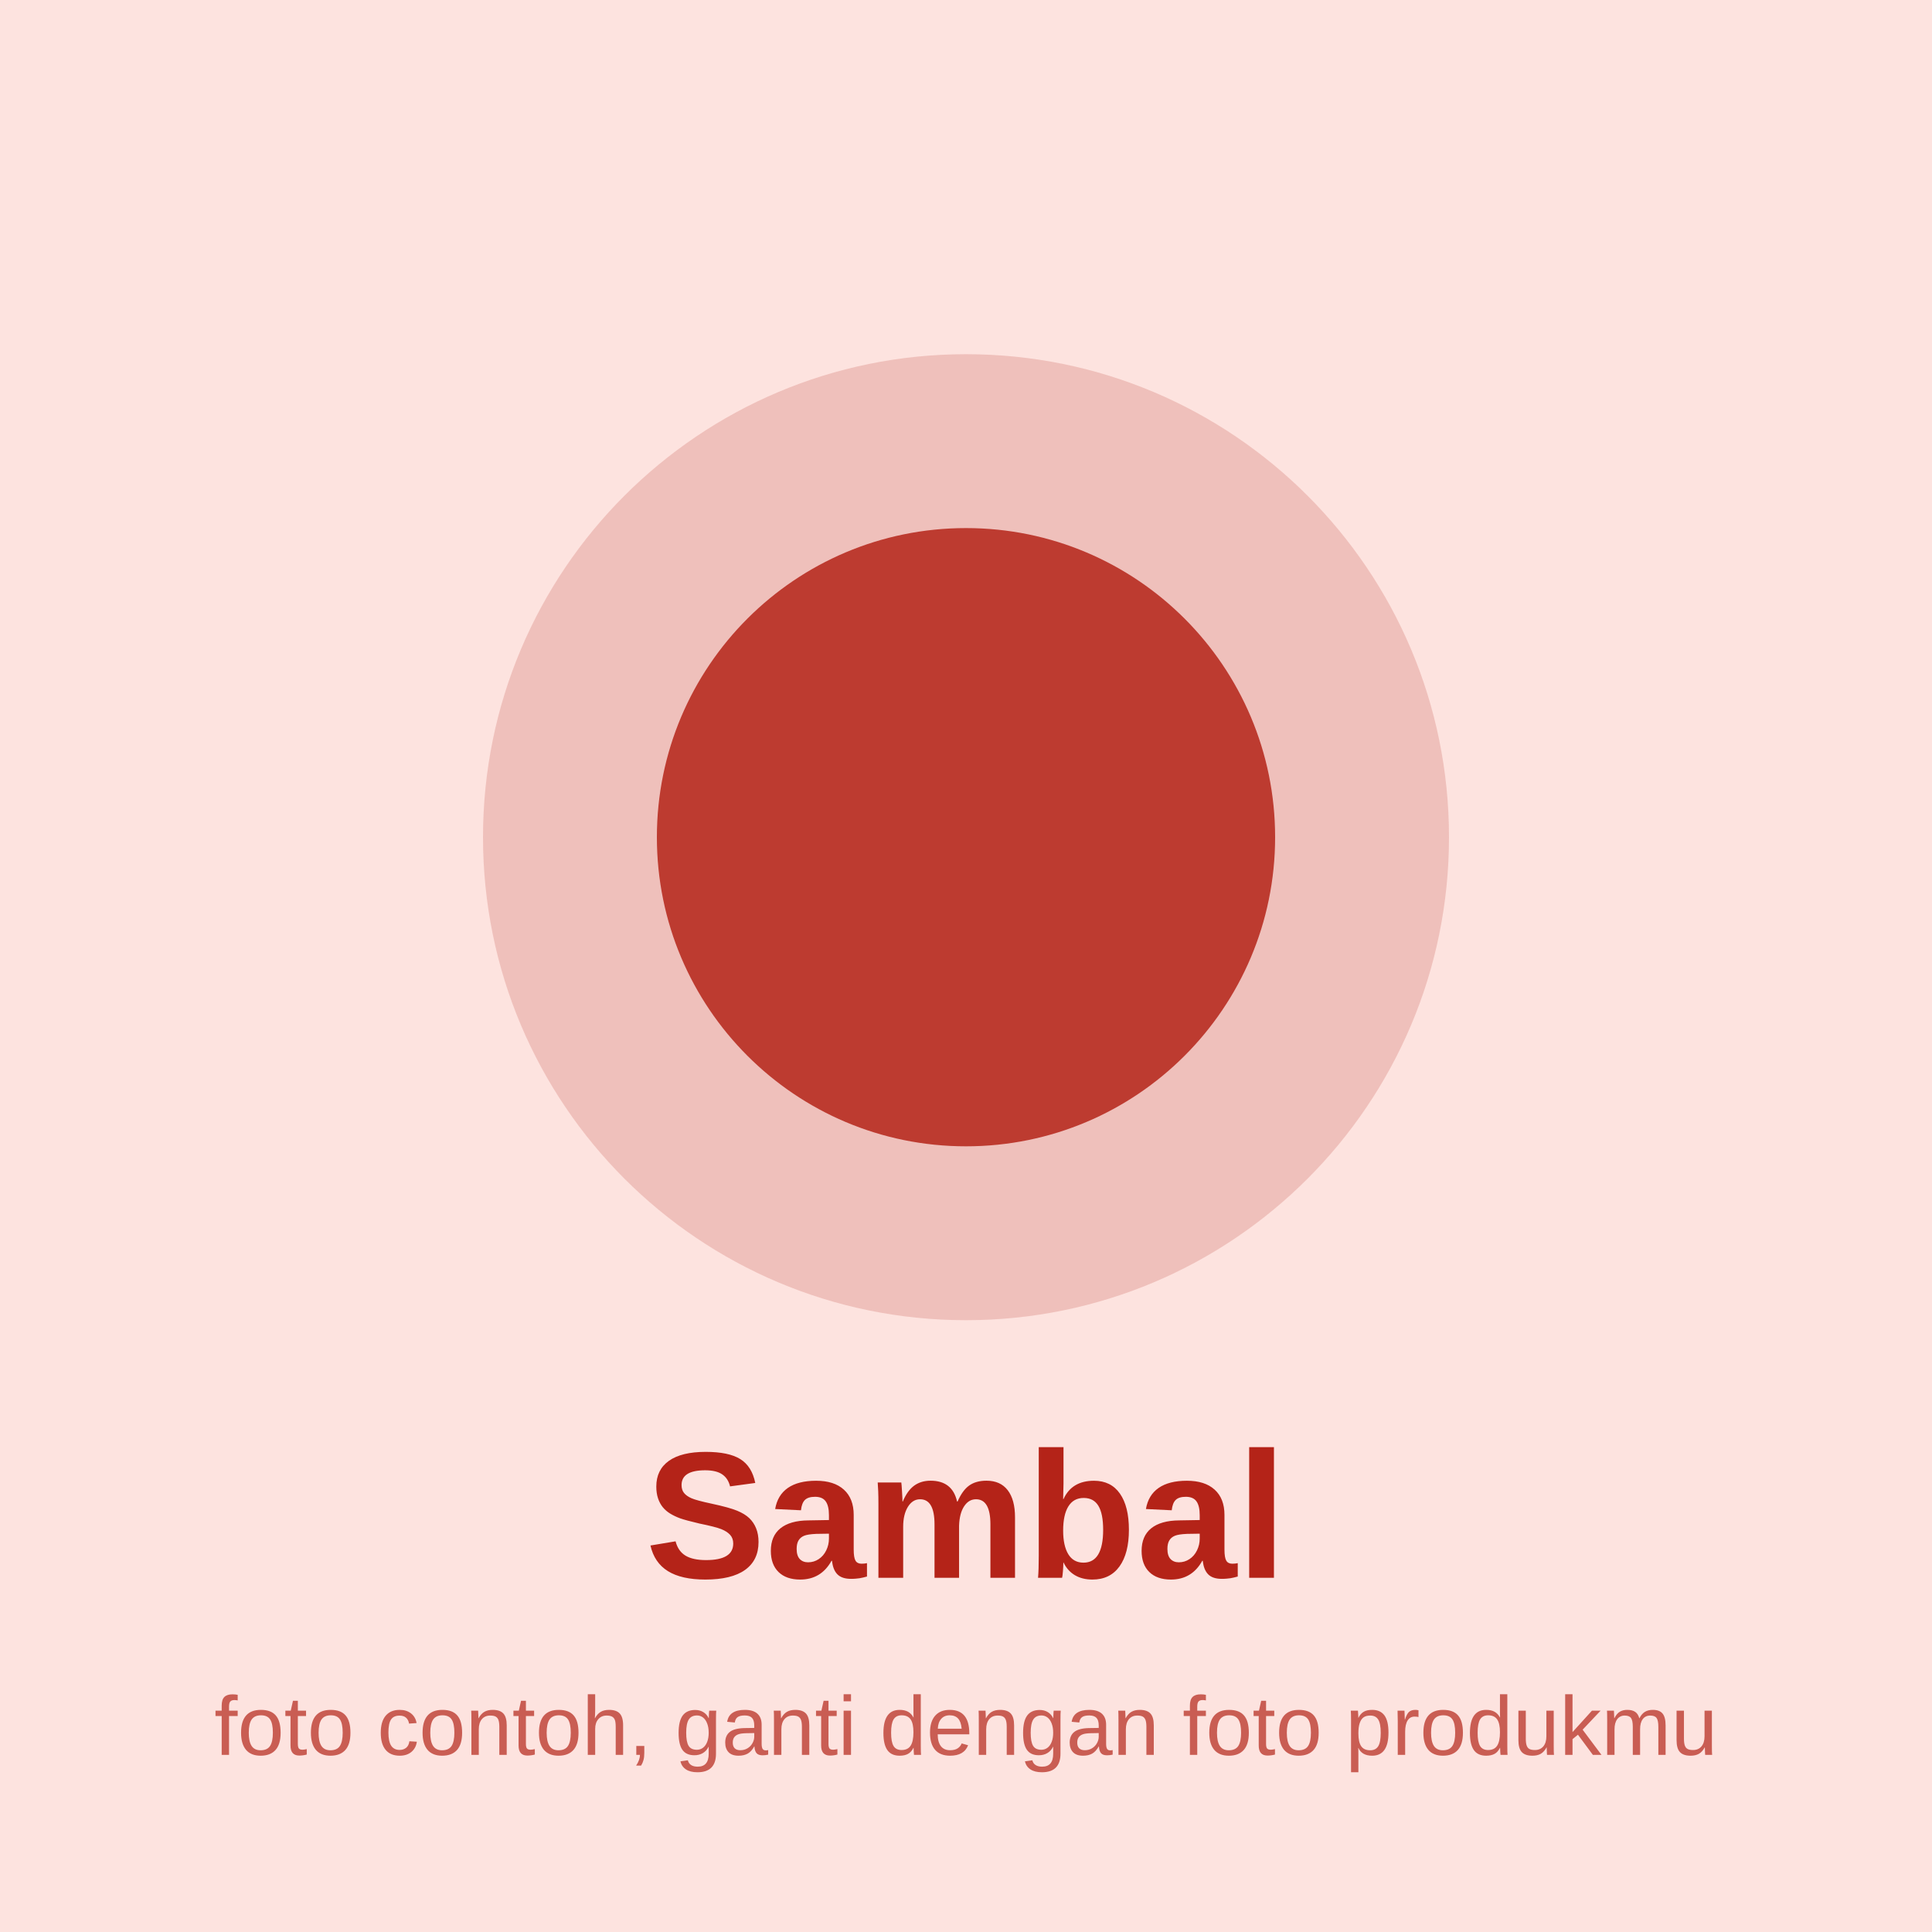
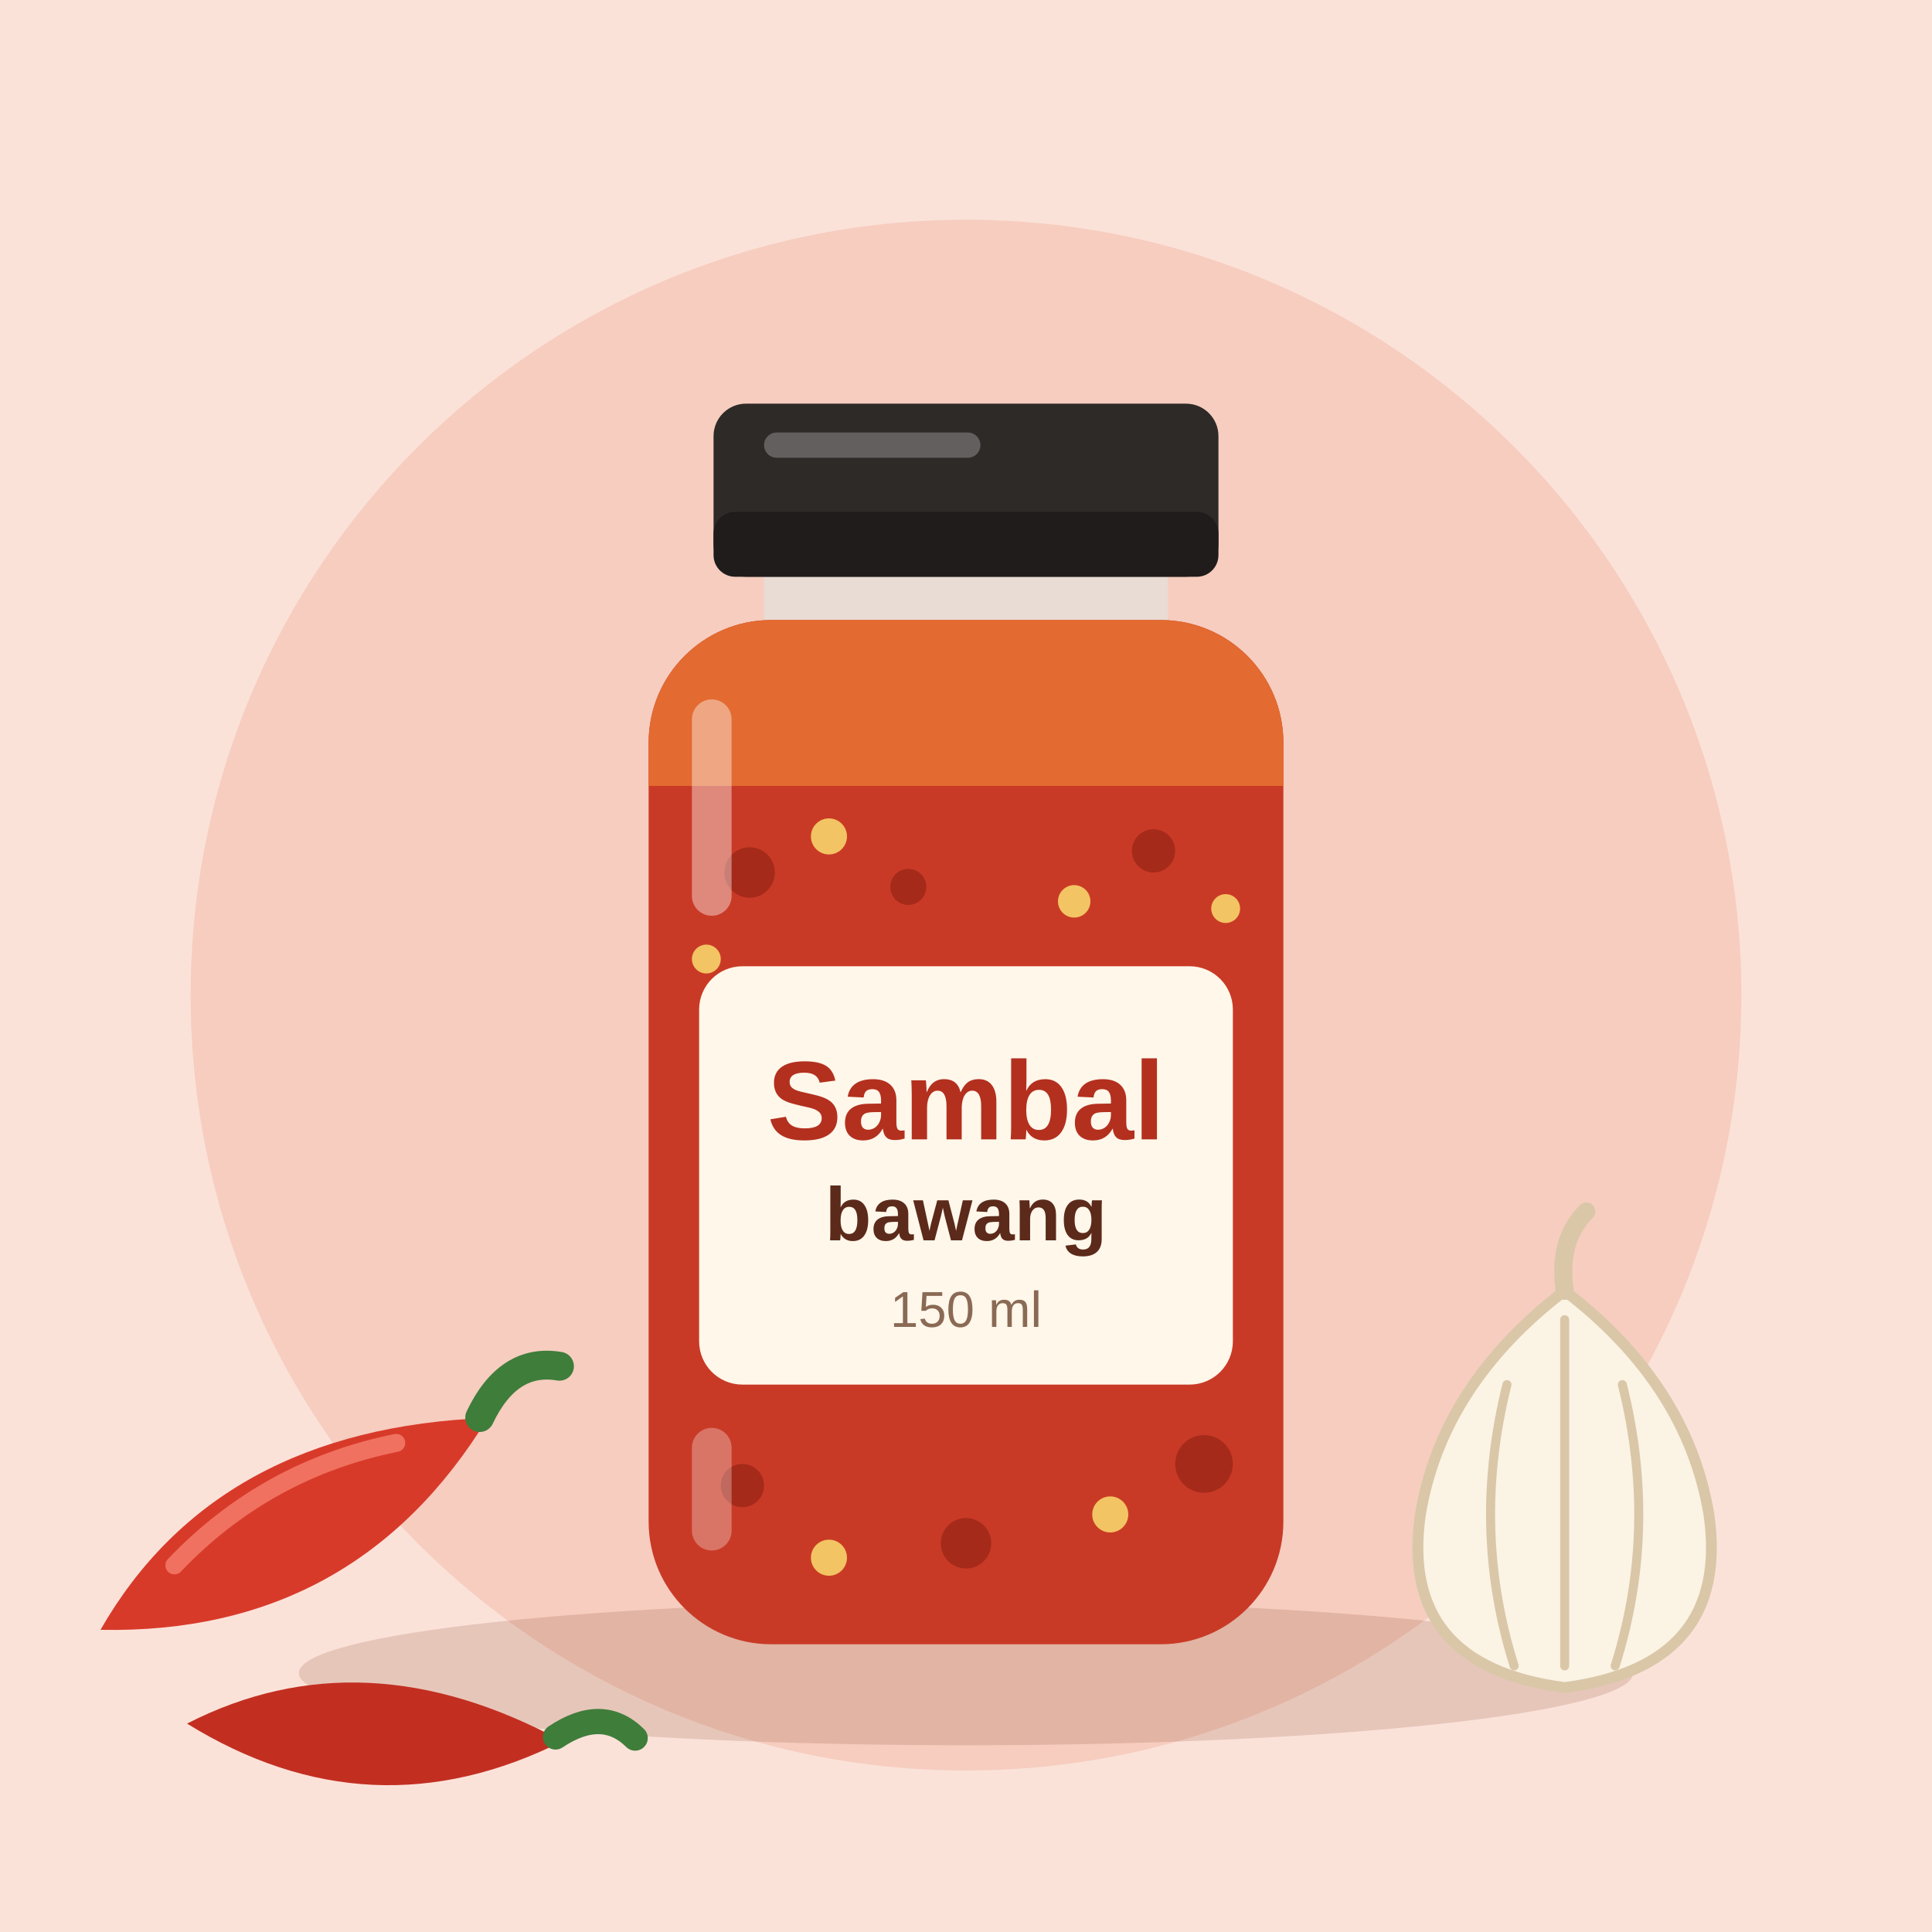
- <svg xmlns="http://www.w3.org/2000/svg" viewBox="0 0 600 600" role="img" aria-label="Foto contoh: Sambal">
-   <rect width="600" height="600" fill="#fde3df" />
-   <circle cx="300" cy="260" r="150" fill="#b42318" opacity="0.18" />
-   <circle cx="300" cy="260" r="96" fill="#b42318" opacity="0.85" />
-   <text x="300" y="490" text-anchor="middle" font-family="Plus Jakarta Sans, Arial, sans-serif" font-size="56" font-weight="700" fill="#b42318">Sambal</text>
-   <text x="300" y="545" text-anchor="middle" font-family="Plus Jakarta Sans, Arial, sans-serif" font-size="26" fill="#b42318" opacity="0.7">foto contoh, ganti dengan foto produkmu</text>
+ <svg xmlns="http://www.w3.org/2000/svg" width="600" height="600" viewBox="0 0 600 600" role="img" aria-label="Ilustrasi sambal bawang dalam botol kaca">
+   <defs>
+     <clipPath id="isi">
+       <rect x="212" y="206" width="176" height="284" rx="34" />
+     </clipPath>
+   </defs>
+   <rect width="600" height="600" fill="#fbe2d9" />
+   <g transform="translate(300 318) scale(1.12) translate(-300 -318)">
+     <circle cx="300" cy="310" r="215" fill="#f6cdbf" />
+     <ellipse cx="300" cy="498" rx="185" ry="20" fill="#7a2a14" opacity="0.16" />
+     <rect x="244" y="186" width="112" height="30" fill="#e9dcd4" />
+     <rect x="230" y="146" width="140" height="48" rx="9" fill="#2e2a28" />
+     <rect x="230" y="176" width="140" height="18" rx="6" fill="#1f1c1b" />
+     <rect x="244" y="154" width="60" height="7" rx="3.500" fill="#fff" opacity="0.25" />
+     <rect x="212" y="206" width="176" height="284" rx="34" fill="#c93a26" />
+     <g clip-path="url(#isi)">
+       <rect x="212" y="206" width="176" height="46" fill="#e36a30" />
+       <g fill="#a52a1a">
+         <circle cx="240" cy="276" r="7" />
+         <circle cx="352" cy="270" r="6" />
+         <circle cx="366" cy="440" r="8" />
+         <circle cx="238" cy="446" r="6" />
+         <circle cx="300" cy="462" r="7" />
+         <circle cx="284" cy="280" r="5" />
+       </g>
+       <g fill="#f3c463">
+         <circle cx="262" cy="266" r="5" />
+         <circle cx="330" cy="284" r="4.500" />
+         <circle cx="262" cy="466" r="5" />
+         <circle cx="340" cy="454" r="5" />
+         <circle cx="372" cy="286" r="4" />
+         <circle cx="228" cy="300" r="4" />
+       </g>
+     </g>
+     <rect x="226" y="302" width="148" height="116" rx="12" fill="#fff7ea" />
+     <text x="300" y="350" font-family="Arial, Helvetica, sans-serif" text-anchor="middle" font-size="31" font-weight="800" fill="#b3301f">Sambal</text>
+     <text x="300" y="378" font-family="Arial, Helvetica, sans-serif" text-anchor="middle" font-size="21" font-weight="700" fill="#5c2a1a">bawang</text>
+     <text x="300" y="402" font-family="Arial, Helvetica, sans-serif" text-anchor="middle" font-size="14" fill="#8a6a55">150 ml</text>
+     <rect x="224" y="228" width="11" height="60" rx="5.500" fill="#fff" opacity="0.4" />
+     <rect x="224" y="430" width="11" height="34" rx="5.500" fill="#fff" opacity="0.3" />
+     <g transform="translate(60 486) rotate(-24)">
+       <path d="M0 0q52-38 122-10q-58 40-122 10z" fill="#d83a2a" />
+       <path d="M26-8q34-14 70-6" fill="none" stroke="#f0715f" stroke-width="5" stroke-linecap="round" />
+       <path d="M120-11q14-12 26-4" fill="none" stroke="#3f7d3a" stroke-width="8" stroke-linecap="round" />
+     </g>
+     <g transform="translate(84 512) rotate(6)">
+       <path d="M0 0q46-30 104-6q-50 32-104 6z" fill="#c22f21" />
+       <path d="M102-7q12-10 22-2" fill="none" stroke="#3f7d3a" stroke-width="7" stroke-linecap="round" />
+     </g>
+     <path d="M466 502q-46-6-40-48q6-36 40-62q34 26 40 62q6 42-40 48z" fill="#fbf3e4" stroke="#d9c7a8" stroke-width="3" />
+     <path d="M466 400v96M450 418q-10 40 2 78M482 418q10 40-2 78" fill="none" stroke="#d9c7a8" stroke-width="2.500" stroke-linecap="round" />
+     <path d="M466 392q-2-14 6-22" fill="none" stroke="#d9c7a8" stroke-width="5" stroke-linecap="round" />
+   </g>
</svg>
